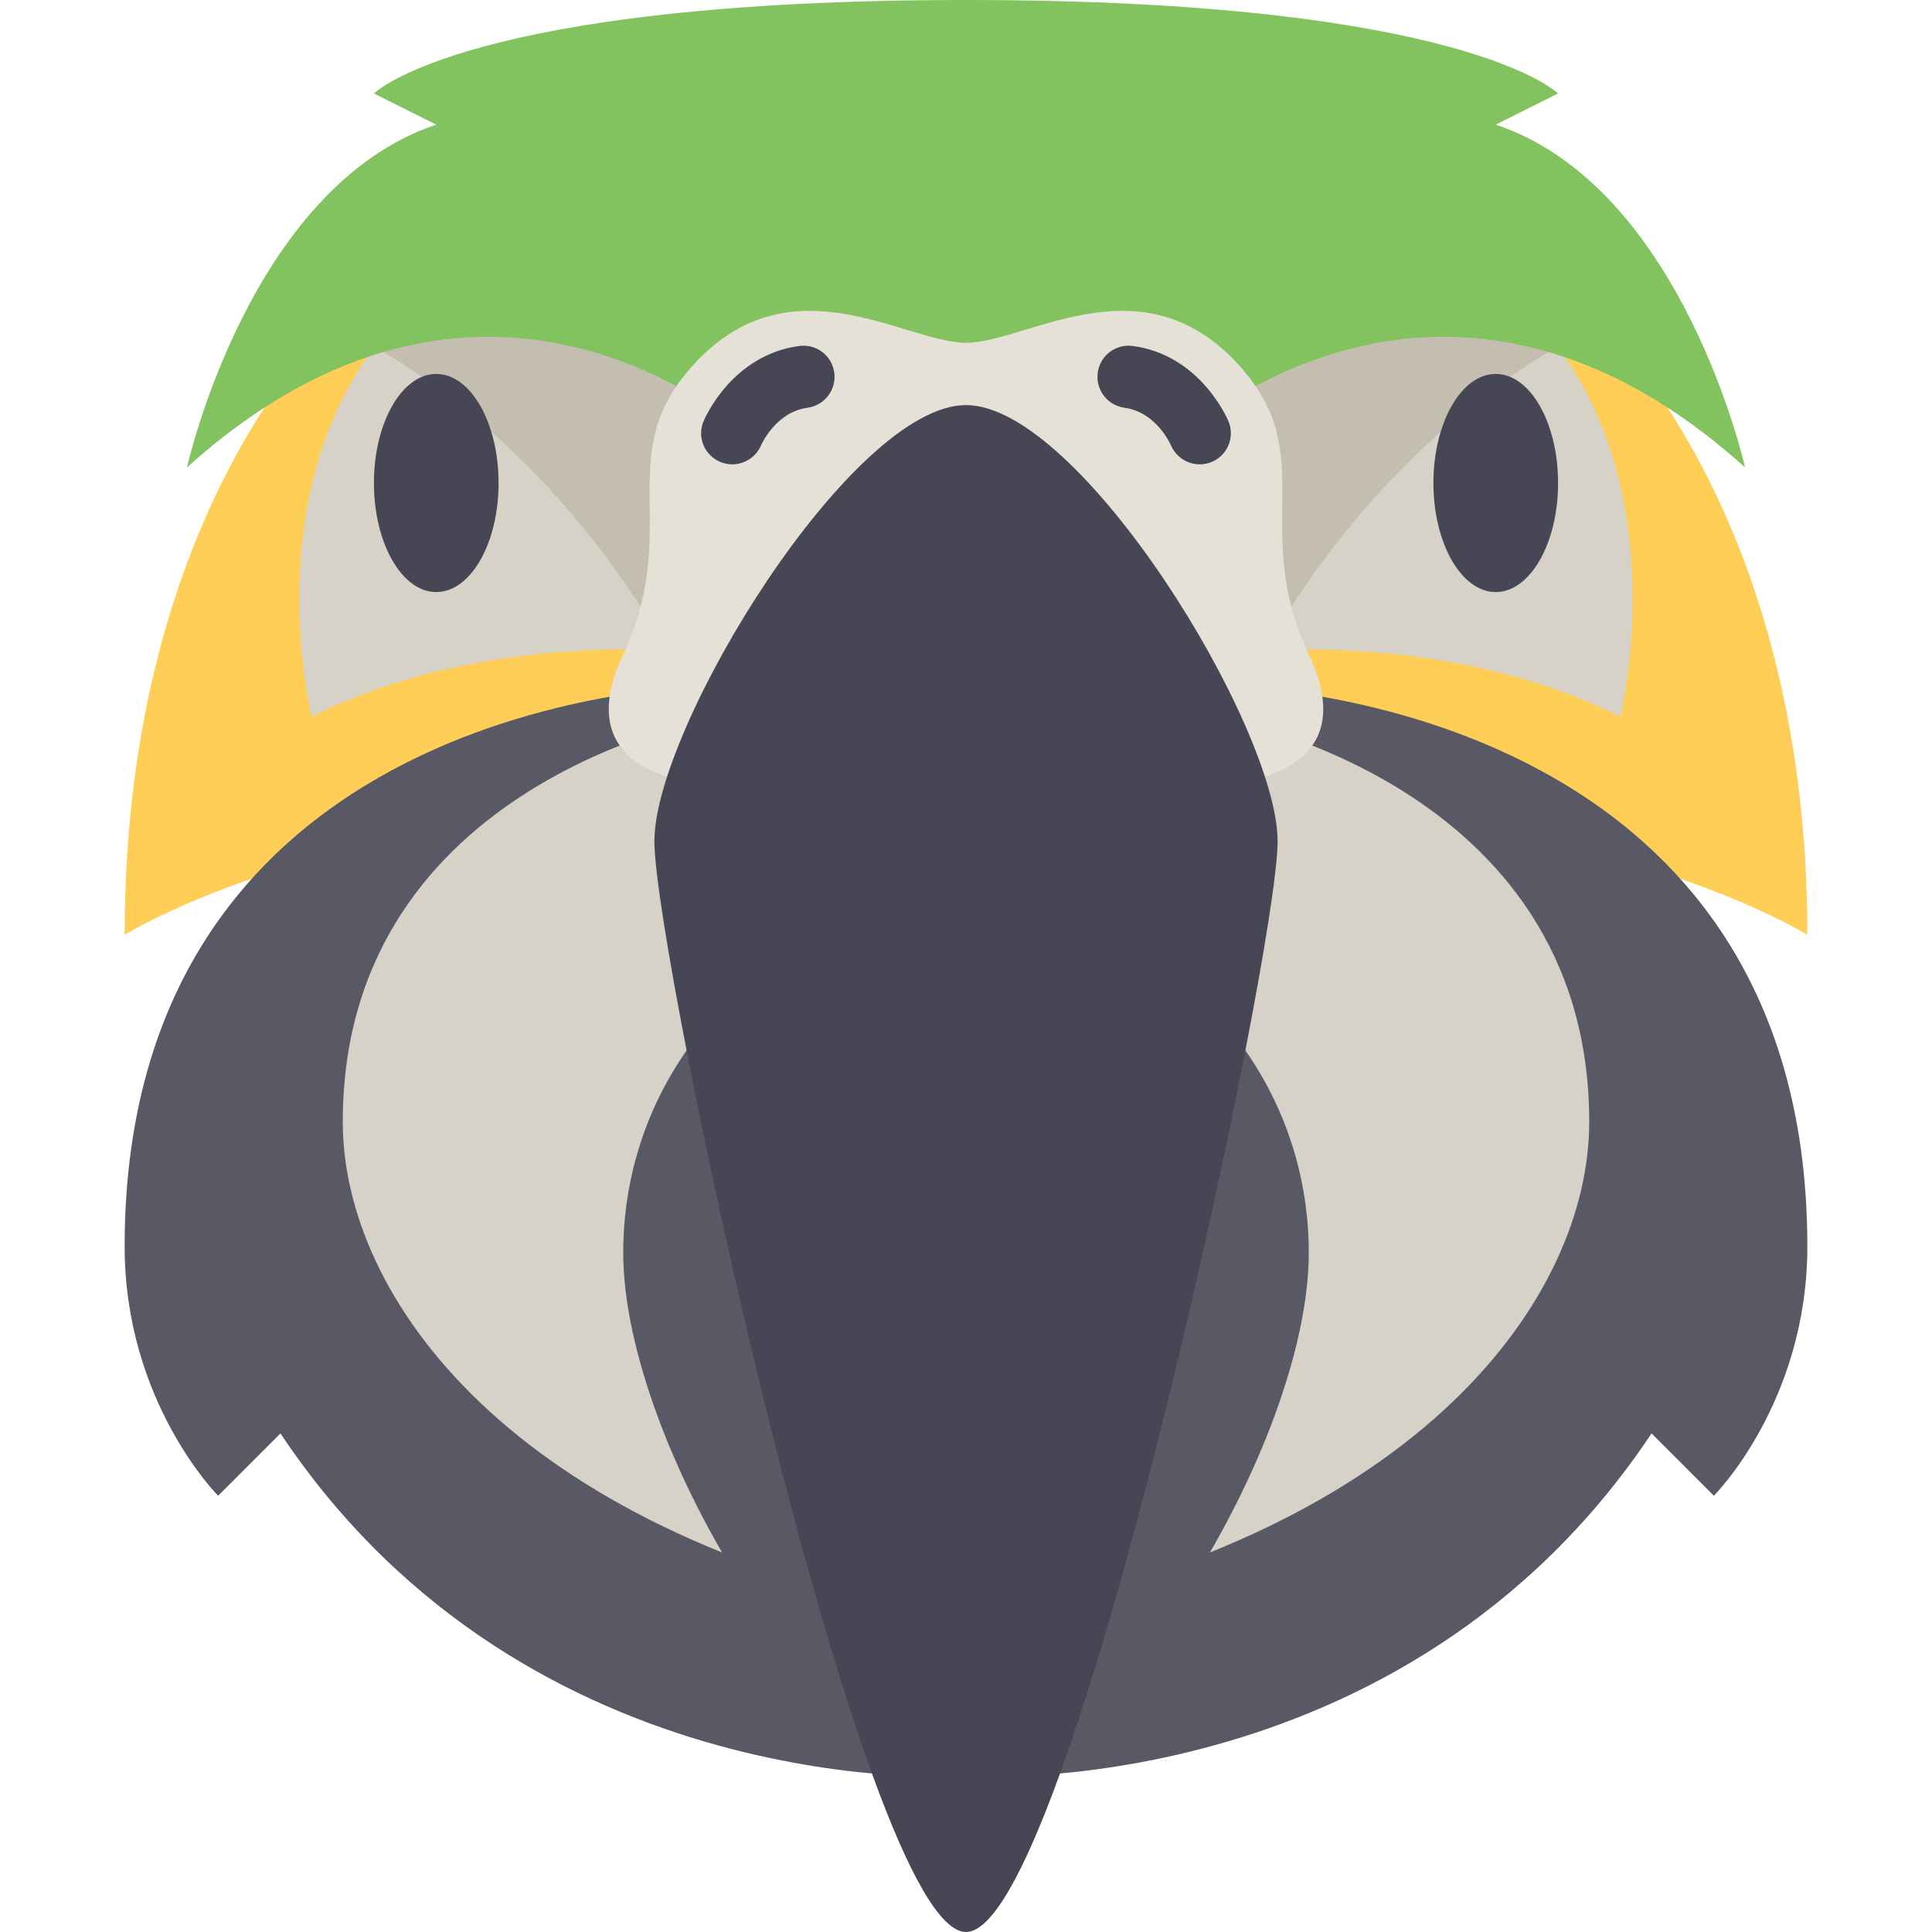
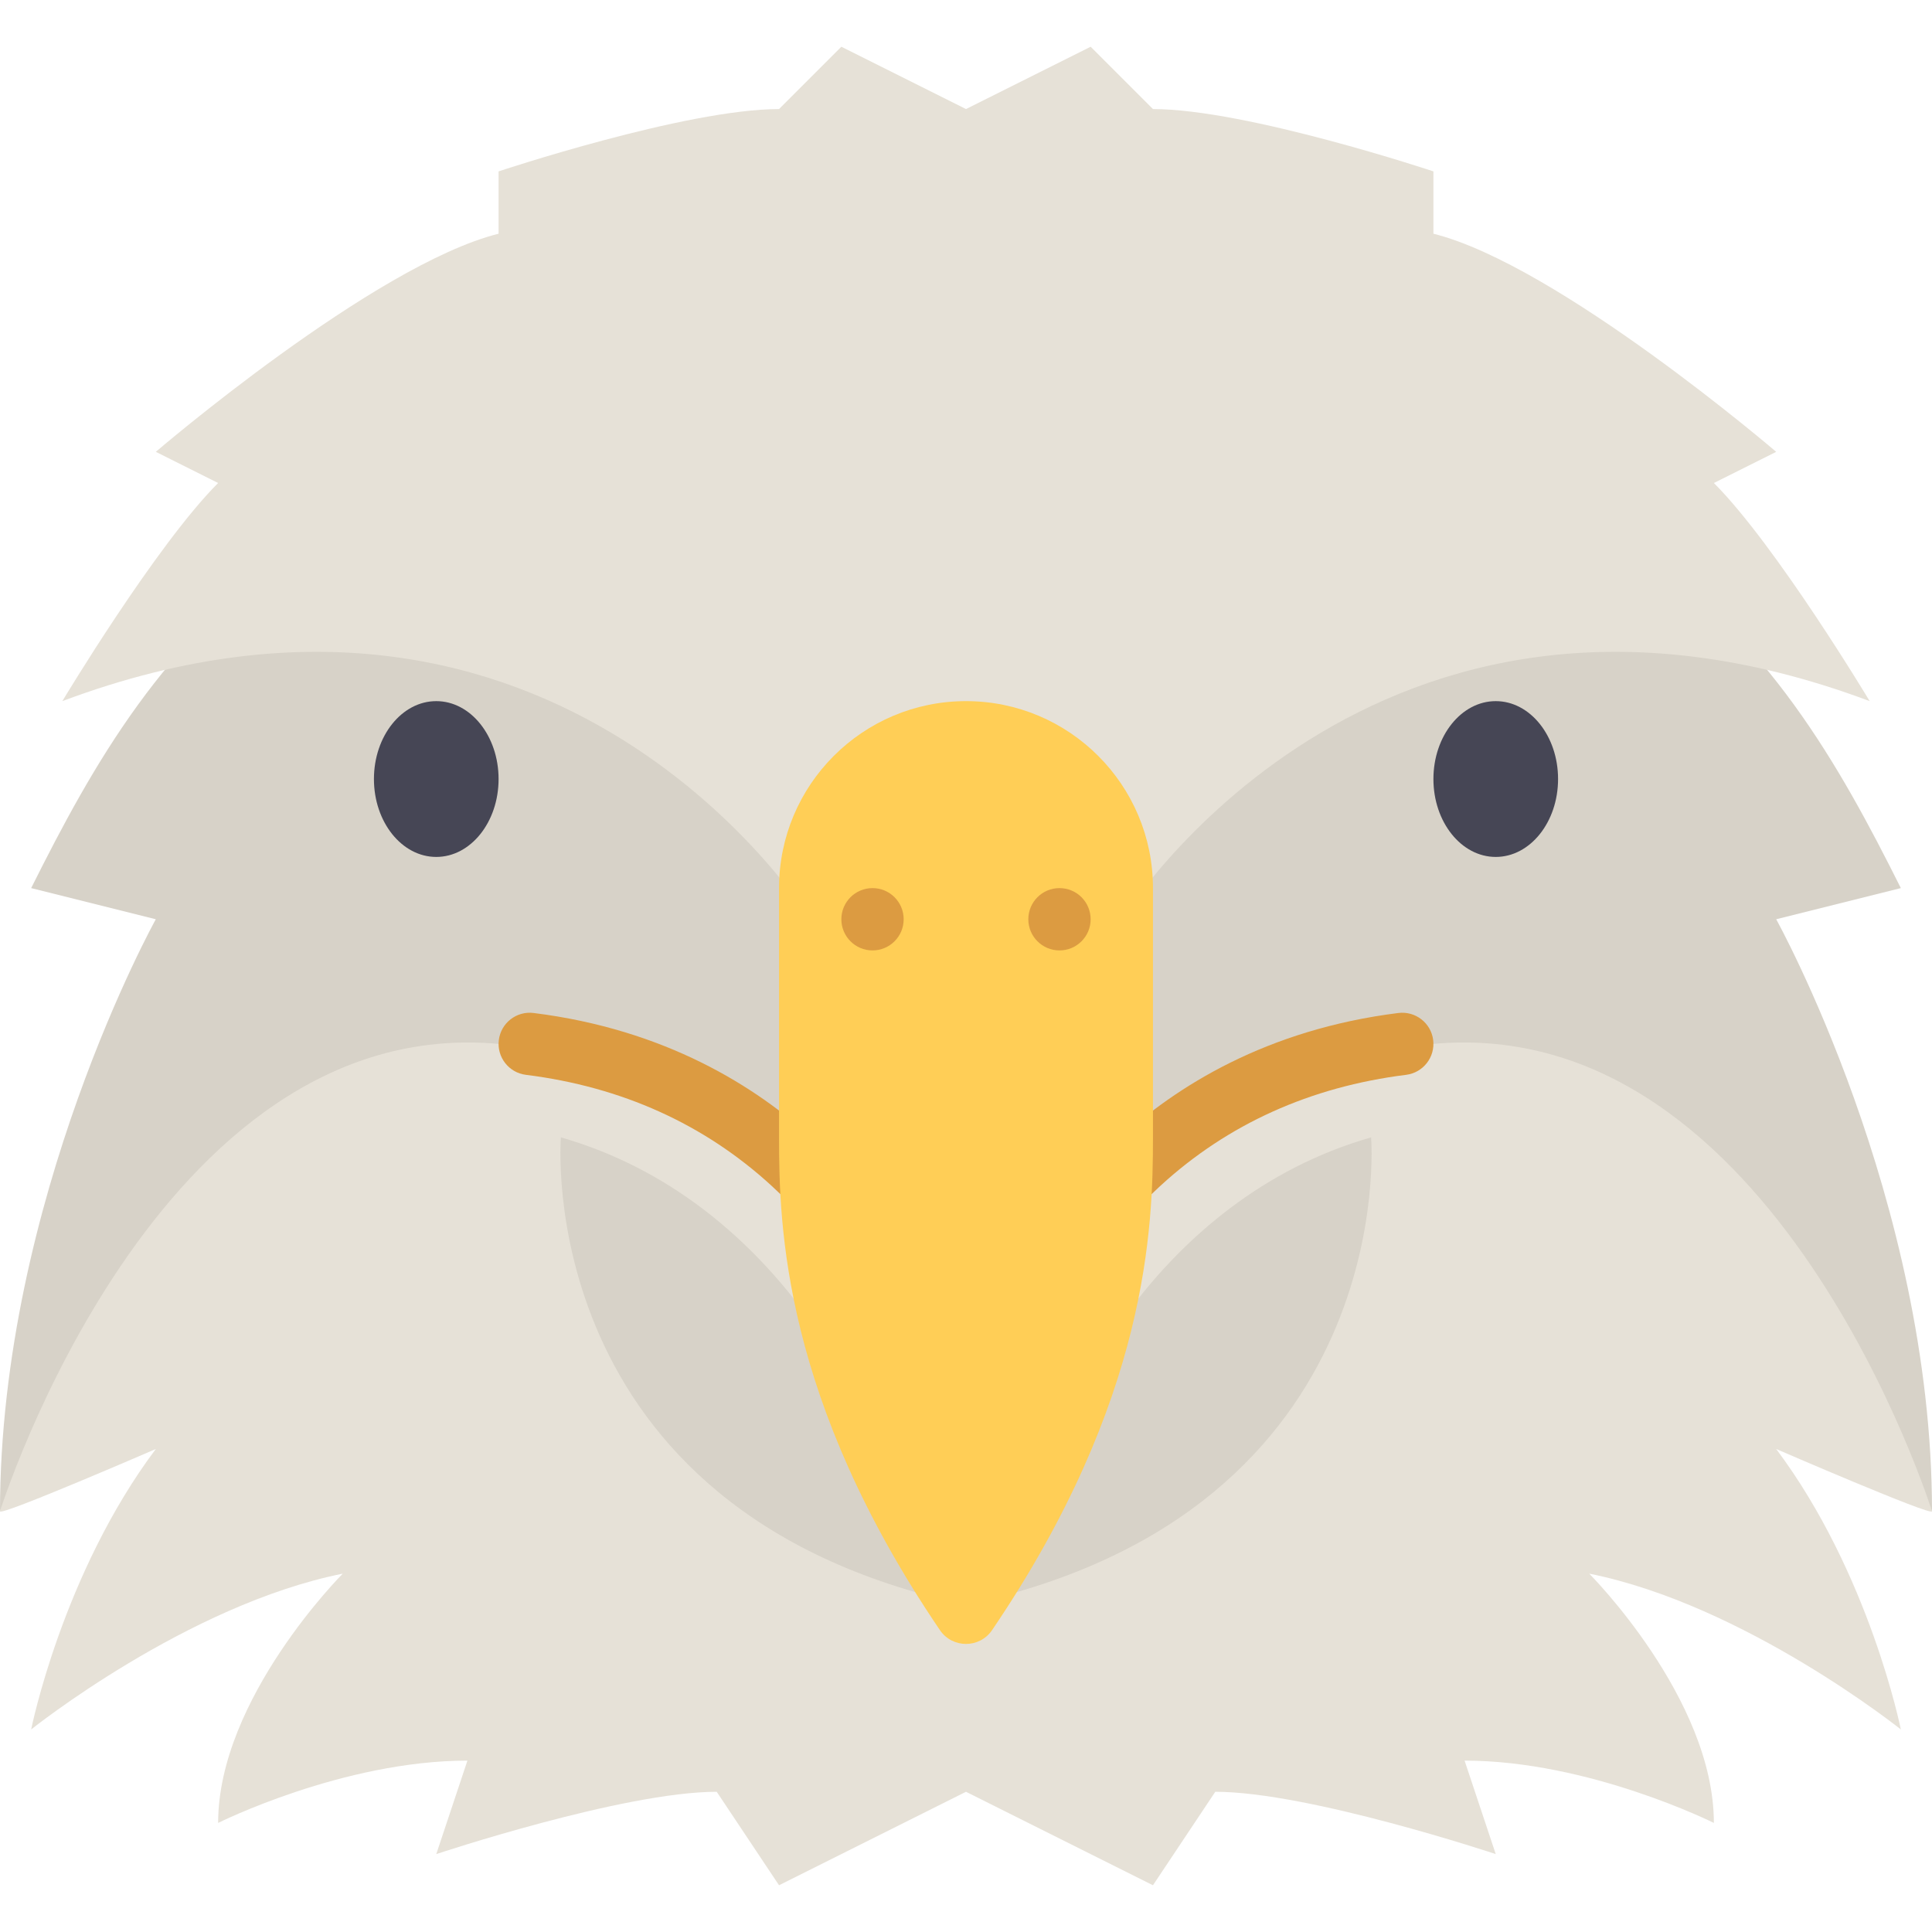
<svg xmlns="http://www.w3.org/2000/svg" height="800px" width="800px" version="1.1" id="Layer_1" viewBox="0 0 512 512" xml:space="preserve">
-   <path style="fill:#FFCE56;" d="M90.838,82.581c0,0-57.807,49.548-57.807,165.162c0,0,66.065-41.29,189.936-33.032V82.581H90.838z" />
-   <path style="fill:#D7D2C8;" d="M189.935,173.42c0,0-57.807-8.258-107.355,16.516c0,0-16.516-66.065,24.774-107.355l90.839-8.258  L189.935,173.42z" />
-   <path style="fill:#C3BEAF;" d="M74.322,82.581c16.516,0,74.323,33.032,107.355,99.097V82.581H74.322z" />
-   <path style="fill:#595966;" d="M256,470.711c0,0-115.613,8.258-181.678-90.839l-16.516,16.516c0,0-24.774-24.774-24.774-66.065  c0-148.645,156.904-148.645,156.904-148.645L256,470.711z" />
-   <path style="fill:#FFCE56;" d="M421.162,82.581c0,0,57.807,49.548,57.807,165.162c0,0-66.065-41.29-189.936-33.032V82.581H421.162z" />
-   <path style="fill:#D7D2C8;" d="M322.065,173.42c0,0,57.807-8.258,107.355,16.516c0,0,16.516-66.065-24.774-107.355l-90.839-8.258  L322.065,173.42z" />
-   <path style="fill:#C3BEAF;" d="M437.678,82.581c-16.516,0-74.323,33.032-107.355,99.097V82.581H437.678z" />
-   <path style="fill:#595966;" d="M256,470.711c0,0,115.613,8.258,181.678-90.839l16.516,16.516c0,0,24.774-24.774,24.774-66.065  c0-148.645-156.904-148.645-156.904-148.645L256,470.711z" />
-   <path style="fill:#D7D2C8;" d="M421.162,297.291c0-90.839-99.097-107.355-99.097-107.355H189.935c0,0-99.097,16.516-99.097,107.355  c0,46.706,44.882,108.303,156.957,130.581h16.409C376.28,405.594,421.162,343.996,421.162,297.291z" />
-   <path style="fill:#82C35F;" d="M396.387,33.032l16.516-8.258C412.904,24.774,388.129,0,256,0S99.096,24.774,99.096,24.774  l16.516,8.258c-49.548,16.516-66.065,90.839-66.065,90.839c82.581-74.323,152.121-5.823,152.121-5.823L256,107.355l54.331,10.693  c0,0,69.54-68.5,152.121,5.823C462.452,123.871,445.936,49.548,396.387,33.032z" />
-   <path style="fill:#E6E1D7;" d="M346.839,173.42c-15.212-32.258,2.065-51.613-16.516-74.323C304.176,67.14,272.516,90.839,256,90.839  s-48.176-23.699-74.323,8.258c-18.581,22.71-1.304,42.065-16.516,74.323s18.93,35.097,30.968,35.097  c20.645,0,59.871,6.194,59.871,6.194s39.226-6.194,59.871-6.194C327.909,208.517,362.05,205.678,346.839,173.42z" />
-   <path style="fill:#464655;" d="M317.951,123.057c1.064,0,2.145-0.21,3.186-0.645c4.169-1.766,6.162-6.524,4.436-10.718  c-0.298-0.717-7.444-17.589-25.371-20.008c-4.621-0.588-8.685,2.564-9.29,7.08c-0.605,4.524,2.564,8.677,7.08,9.29  c8.395,1.129,12.178,9.637,12.339,9.992C311.685,121.17,314.742,123.057,317.951,123.057z" />
-   <path style="fill:#595966;" d="M346.839,331.975c0,51.081-54.353,138.736-90.839,138.736s-90.839-87.654-90.839-138.736  s40.67-92.491,90.839-92.491S346.839,280.893,346.839,331.975z" />
+   <path style="fill:#E6E1D7;" d="M512,400.516l-16.516-66.065l-82.581-82.581H256H99.097l-82.581,82.581L0,400.516  C0,401.892,41.29,384,41.29,384c-24.774,33.032-33.032,74.323-33.032,74.323s41.29-33.032,82.581-41.29  c0,0-33.032,33.032-33.032,66.065c0,0,33.032-16.516,66.065-16.516l-8.258,24.774c0,0,49.548-16.516,74.323-16.516l16.516,24.774  L256,474.839l49.548,24.774l16.516-24.774c24.774,0,74.323,16.516,74.323,16.516l-8.258-24.774  c33.032,0,66.065,16.516,66.065,16.516c0-33.032-33.032-66.065-33.032-66.065c41.29,8.258,82.581,41.29,82.581,41.29  s-8.258-41.29-33.032-74.323C470.71,384,512,401.892,512,400.516z" />
  <g>
-     <path style="fill:#464655;" d="M256,512c27.527,0,82.581-258.753,82.581-289.033S286.279,107.354,256,107.354   s-82.581,85.334-82.581,115.613S228.473,512,256,512z" />
-     <ellipse style="fill:#464655;" cx="115.613" cy="128" rx="16.516" ry="28.903" />
-     <ellipse style="fill:#464655;" cx="396.387" cy="128" rx="16.516" ry="28.903" />
-     <path style="fill:#464655;" d="M194.048,123.057c-1.064,0-2.145-0.21-3.186-0.645c-4.169-1.766-6.162-6.524-4.436-10.718   c0.298-0.717,7.444-17.589,25.371-20.008c4.621-0.588,8.685,2.564,9.29,7.08c0.605,4.524-2.564,8.677-7.08,9.29   c-8.395,1.129-12.178,9.637-12.339,9.992C200.314,121.17,197.258,123.057,194.048,123.057z" />
+     <path style="fill:#D7D2C8;" d="M148.645,301.419c0,0-8.258,99.097,107.355,123.871L231.226,384   C231.226,375.742,206.452,317.935,148.645,301.419z" />
+     <path style="fill:#D7D2C8;" d="M363.355,301.419c-57.806,16.516-82.581,74.323-82.581,82.581L256,425.29   C371.613,400.516,363.355,301.419,363.355,301.419z" />
+     <path style="fill:#D7D2C8;" d="M256,103.226c-173.419,0-214.71,66.065-247.742,132.129l33.032,8.258   c0,0-41.29,74.323-41.29,156.903c0,0,41.29-132.129,132.129-123.871C222.968,284.903,256,367.484,256,367.484V161.032V103.226z" />
+     <path style="fill:#D7D2C8;" d="M256,103.226c173.419,0,214.71,66.065,247.742,132.129l-33.032,8.258   c0,0,41.29,74.323,41.29,156.903c0,0-41.29-132.129-132.129-123.871C289.032,284.903,256,367.484,256,367.484V161.032V103.226z" />
+   </g>
+   <g>
+     <path style="fill:#DC9B41;" d="M280.766,342.696c-1.247,0-2.514-0.283-3.702-0.883c-4.064-2.047-5.71-6.985-3.676-11.055   c1.092-2.184,27.551-53.601,97.201-62.307c4.518-0.562,8.652,2.644,9.218,7.17c0.566,4.525-2.645,8.653-7.17,9.219   c-25.383,3.172-47.279,13.057-65.08,29.379c-13.4,12.285-19.35,23.835-19.409,23.949   C286.69,341.038,283.781,342.696,280.766,342.696z" />
+     <path style="fill:#DC9B41;" d="M231.232,342.712c-3.022,0-5.932-1.665-7.382-4.546c-0.116-0.225-6.073-11.72-19.407-23.946   c-17.801-16.322-39.698-26.207-65.08-29.379c-4.525-0.566-7.736-4.694-7.17-9.219c0.566-4.525,4.692-7.741,9.218-7.17   c69.65,8.707,96.108,60.123,97.201,62.307c2.04,4.079,0.386,9.041-3.693,11.079C233.733,342.43,232.473,342.712,231.232,342.712z" />
+   </g>
+   <path style="fill:#E6E1D7;" d="M454.194,128l16.516-8.258c0,0-57.806-49.548-90.839-57.806V45.419c0,0-49.548-16.516-74.323-16.516  l-16.516-16.516L256,28.903l-33.032-16.516l-16.516,16.516c-24.774,0-74.323,16.516-74.323,16.516v16.516  c-33.032,8.258-90.839,57.806-90.839,57.806L57.806,128c-16.516,16.516-41.29,57.806-41.29,57.806  c132.129-49.548,198.194,57.806,198.194,57.806H256h41.29c0,0,66.065-107.355,198.194-57.806  C495.484,185.806,470.71,144.516,454.194,128z" />
+   <path style="fill:#FFCE56;" d="M256,185.806c-27.365,0-49.548,22.183-49.548,49.548v66.065c0,23.532,1.139,69.418,42.637,130.581  c3.31,4.879,10.511,4.879,13.822,0c41.499-61.162,42.637-107.048,42.637-130.581v-66.065  C305.548,207.99,283.365,185.806,256,185.806L256,185.806z" />
+   <g>
+     <ellipse style="fill:#464655;" cx="115.613" cy="206.452" rx="16.516" ry="20.645" />
+     <ellipse style="fill:#464655;" cx="396.387" cy="206.452" rx="16.516" ry="20.645" />
+   </g>
+   <g>
+     <circle style="fill:#DC9B41;" cx="231.226" cy="243.613" r="8.258" />
+     <circle style="fill:#DC9B41;" cx="280.774" cy="243.613" r="8.258" />
  </g>
</svg>
